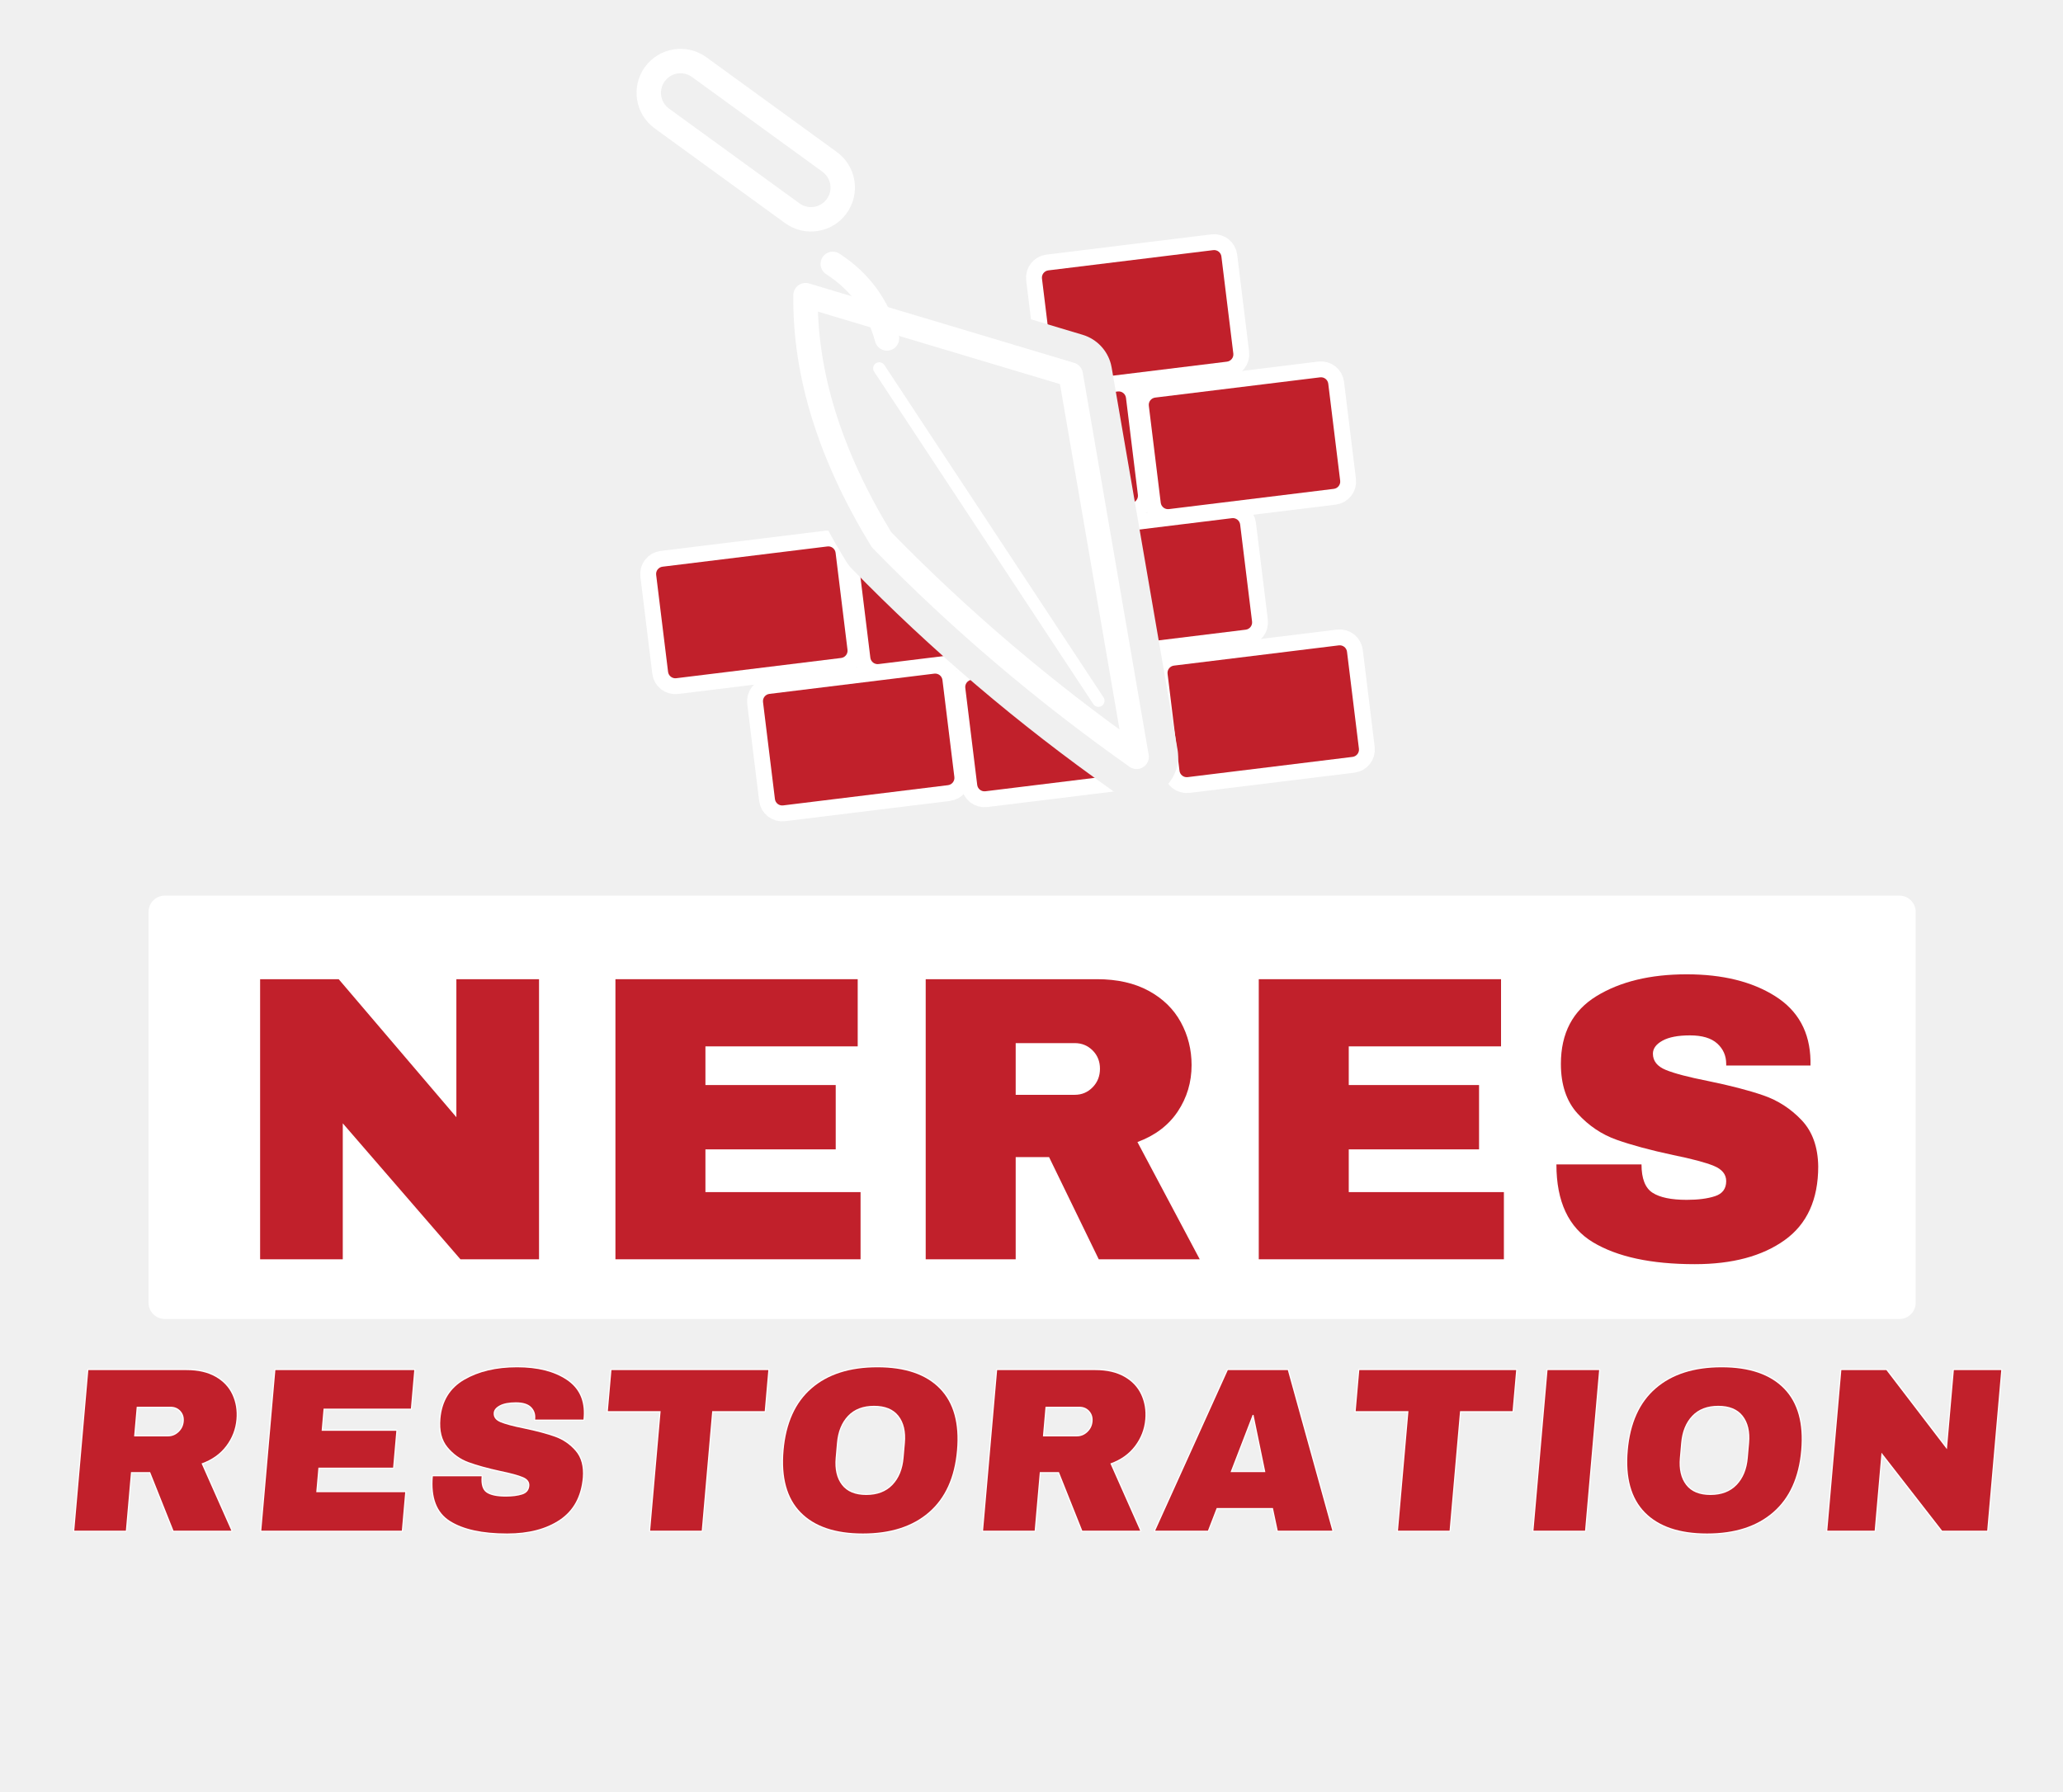
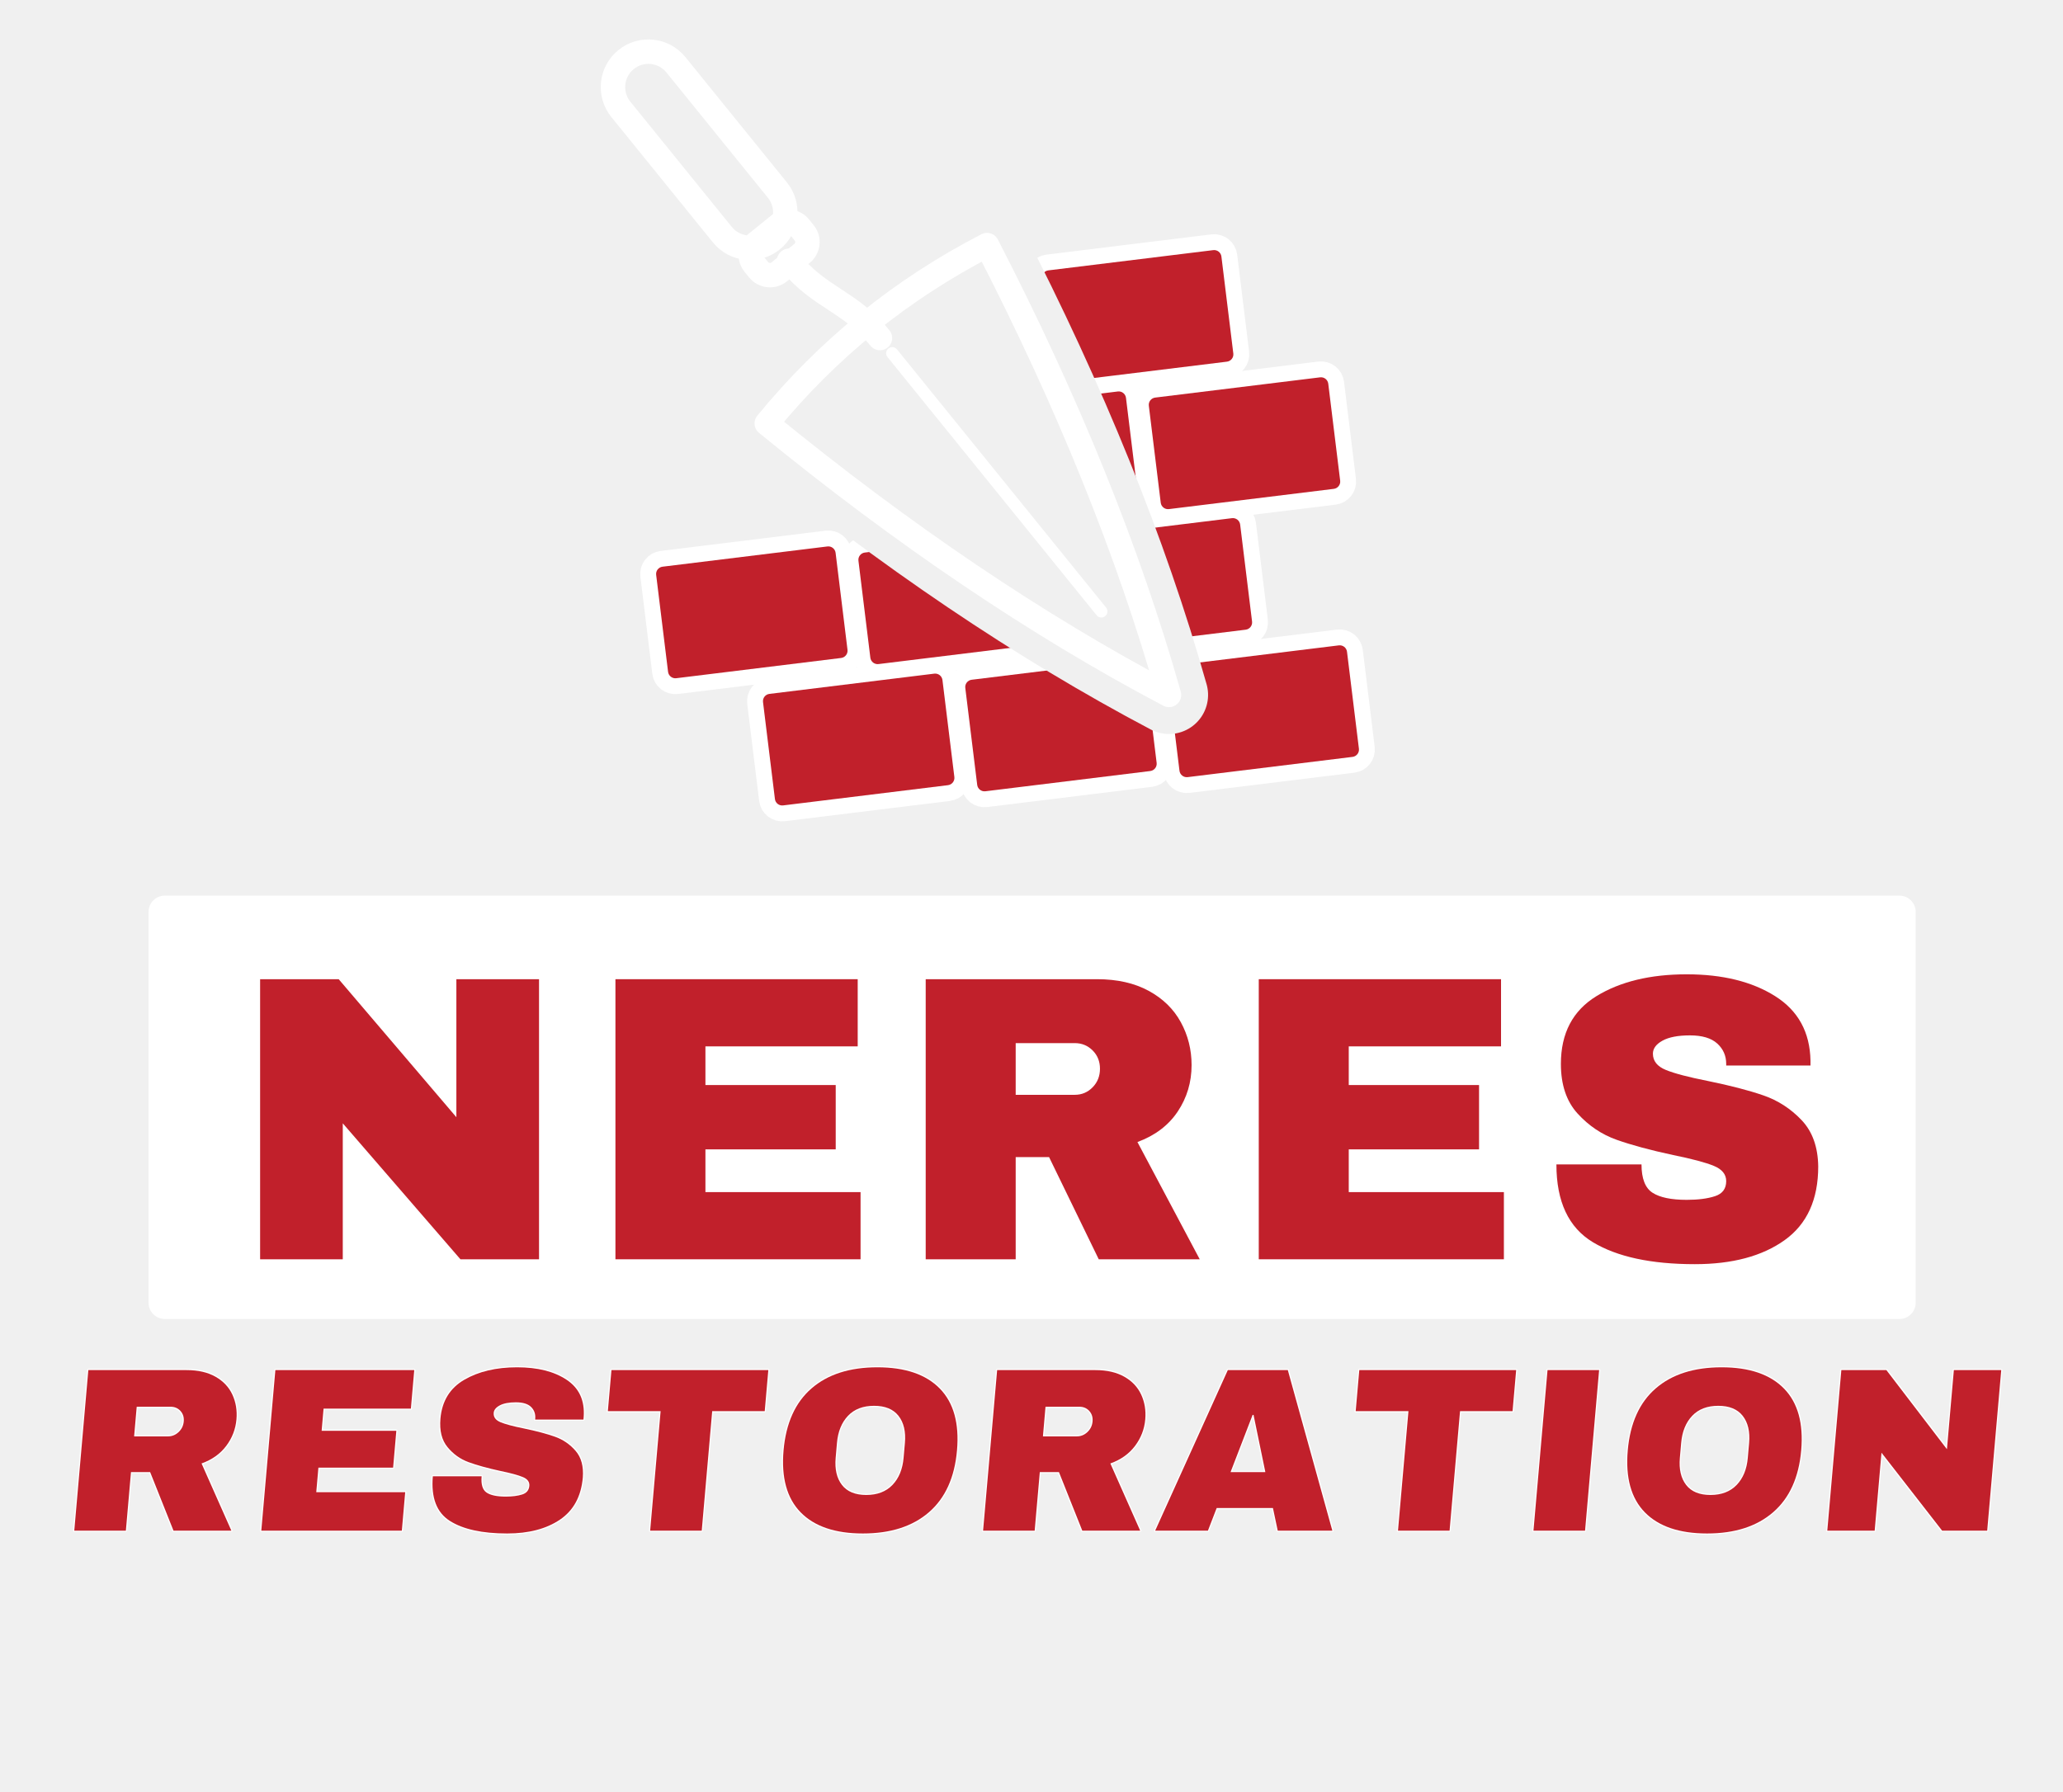
<svg xmlns="http://www.w3.org/2000/svg" viewBox="0 0 760 660" width="760" height="660" role="img" aria-label="Neres Restoration">
  <g transform="translate(225.5,6) scale(0.9) rotate(-4 170 180)">
    <mask id="tcffffff">
      <rect x="-40" y="-40" width="420" height="440" fill="#fff" />
-       <g fill="#000" stroke="#000" stroke-width="34" stroke-linejoin="round" stroke-linecap="round">
-         <path d="M84 108 L190 148 L206 306 Q152 262 108 210 Q80 156 84 108 Z" />
-         <rect x="18" y="30" width="92" height="26" rx="13" transform="rotate(40 64 43)" />
-         <g fill="none" stroke-width="40">
-           <path d="M96 96 Q112 108 116 128" fill="none" />
-         </g>
+       <g transform="translate(112,126) rotate(-35)" fill="#000" stroke="#000" stroke-width="32" stroke-linejoin="round" stroke-linecap="round">
+         <path d="M-58 0 Q0 -12 58 0 Q36 106 0 190 Q-36 106 -58 0 Z" />
+         <rect x="-21" y="-60" width="24" height="15" rx="6" />
+         <rect x="-23.5" y="-152" width="29" height="95" rx="14.5" />
+         <path d="M0 2 C0 -18 -9 -26 -9 -46" fill="none" stroke-width="46" />
      </g>
    </mask>
    <g mask="url(#tcffffff)">
      <g fill="#ffffff" stroke="#ffffff" stroke-width="13" stroke-linejoin="round">
        <rect x="222" y="268" width="74" height="46" rx="3" transform="rotate(-3 259.0 291.0)" />
        <rect x="139" y="268" width="74" height="46" rx="3" transform="rotate(-3 176.0 291.0)" />
        <rect x="56" y="268" width="74" height="46" rx="3" transform="rotate(-3 93.0 291.0)" />
        <rect x="182" y="213" width="74" height="46" rx="3" transform="rotate(-3 219.0 236.0)" />
        <rect x="99" y="213" width="74" height="46" rx="3" transform="rotate(-3 136.0 236.0)" />
        <rect x="16" y="213" width="74" height="46" rx="3" transform="rotate(-3 53.0 236.0)" />
        <rect x="222" y="158" width="74" height="46" rx="3" transform="rotate(-3 259.0 181.0)" />
        <rect x="139" y="158" width="74" height="46" rx="3" transform="rotate(-3 176.0 181.0)" />
        <rect x="182" y="103" width="74" height="46" rx="3" transform="rotate(-3 219.0 126.0)" />
      </g>
      <g fill="#c1202b">
        <rect x="222" y="268" width="74" height="46" rx="3" transform="rotate(-3 259.0 291.0)" />
        <rect x="139" y="268" width="74" height="46" rx="3" transform="rotate(-3 176.0 291.0)" />
        <rect x="56" y="268" width="74" height="46" rx="3" transform="rotate(-3 93.0 291.0)" />
        <rect x="182" y="213" width="74" height="46" rx="3" transform="rotate(-3 219.0 236.0)" />
        <rect x="99" y="213" width="74" height="46" rx="3" transform="rotate(-3 136.0 236.0)" />
        <rect x="16" y="213" width="74" height="46" rx="3" transform="rotate(-3 53.0 236.0)" />
        <rect x="222" y="158" width="74" height="46" rx="3" transform="rotate(-3 259.0 181.0)" />
        <rect x="139" y="158" width="74" height="46" rx="3" transform="rotate(-3 176.0 181.0)" />
        <rect x="182" y="103" width="74" height="46" rx="3" transform="rotate(-3 219.0 126.0)" />
      </g>
    </g>
-     <g fill="none" stroke="#ffffff" stroke-width="10" stroke-linejoin="round" stroke-linecap="round">
-       <path d="M84 108 L190 148 L206 306 Q152 262 108 210 Q80 156 84 108 Z" />
-       <rect x="18" y="30" width="92" height="26" rx="13" transform="rotate(40 64 43)" />
-       <path d="M96 96 Q112 108 116 128" fill="none" />
-       <g stroke-width="5">
-         <path d="M112 140 L192 282" fill="none" />
-       </g>
+     <g transform="translate(112,126) rotate(-35)" fill="none" stroke="#ffffff" stroke-width="10" stroke-linejoin="round" stroke-linecap="round">
+       <path d="M-58 0 Q0 -12 58 0 Q36 106 0 190 Q-36 106 -58 0 Z" />
+       <path d="M0 2 C0 -18 -9 -26 -9 -46" />
+       <rect x="-21" y="-60" width="24" height="15" rx="6" />
+       <rect x="-23.5" y="-152" width="29" height="95" rx="14.5" />
+       <path d="M0 10 L0 146" stroke-width="5" />
    </g>
  </g>
  <rect x="54.725" y="330" width="651" height="156" rx="6" fill="#ffffff" />
  <g transform="translate(84.725,464.0)">
    <g fill="#c1202b">
      <path transform="translate(0.0,0) scale(0.15,-0.15)" d="M566 0 277 334V0H74V688H267L556 349V688H759V0Z" />
      <path transform="translate(130.9,0) scale(0.15,-0.15)" d="M74 688H669V523H295V428H615V270H295V165H676V0H74Z" />
      <path transform="translate(245.2,0) scale(0.15,-0.15)" d="M594 288 747 0H499L377 251H295V0H74V688H495Q569 688 621.5 659.5Q674 631 700.5 582.5Q727 534 727 477Q727 414 693.0 363.0Q659 312 594 288ZM440 531H295V404H440Q466 404 484.0 422.5Q502 441 502 468Q502 495 484.0 513.0Q466 531 440 531Z" />
      <path transform="translate(367.9,0) scale(0.15,-0.15)" d="M74 688H669V523H295V428H615V270H295V165H676V0H74Z" />
      <path transform="translate(482.2,0) scale(0.15,-0.15)" d="M667 488V476H460V480Q460 510 438.0 530.0Q416 550 371 550Q327 550 303.5 537.0Q280 524 280 505Q280 478 312.0 465.0Q344 452 415 438Q498 421 551.5 402.5Q605 384 645.0 342.0Q685 300 686 228Q686 106 603.5 47.0Q521 -12 383 -12Q222 -12 132.5 42.0Q43 96 43 233H252Q252 181 279.0 163.5Q306 146 363 146Q405 146 432.5 155.0Q460 164 460 192Q460 217 429.5 229.5Q399 242 330 256Q246 274 191.0 293.5Q136 313 95.0 358.0Q54 403 54 480Q54 593 141.5 646.5Q229 700 363 700Q495 700 580.0 646.5Q665 593 667 488Z" />
    </g>
  </g>
  <g transform="translate(21,564.0)">
    <g transform=" skewX(-5)">
      <g fill="#ffffff" stroke="#ffffff" stroke-width="10" stroke-linejoin="round">
        <path transform="translate(0.0,0) scale(0.086,-0.086)" d="M594 288 747 0H499L377 251H295V0H74V688H495Q569 688 621.5 659.5Q674 631 700.5 582.5Q727 534 727 477Q727 414 693.0 363.0Q659 312 594 288ZM440 531H295V404H440Q466 404 484.0 422.5Q502 441 502 468Q502 495 484.0 513.0Q466 531 440 531Z" />
        <path transform="translate(68.9,0) scale(0.086,-0.086)" d="M74 688H669V523H295V428H615V270H295V165H676V0H74Z" />
        <path transform="translate(133.0,0) scale(0.086,-0.086)" d="M667 488V476H460V480Q460 510 438.0 530.0Q416 550 371 550Q327 550 303.5 537.0Q280 524 280 505Q280 478 312.0 465.0Q344 452 415 438Q498 421 551.5 402.5Q605 384 645.0 342.0Q685 300 686 228Q686 106 603.5 47.0Q521 -12 383 -12Q222 -12 132.5 42.0Q43 96 43 233H252Q252 181 279.0 163.5Q306 146 363 146Q405 146 432.5 155.0Q460 164 460 192Q460 217 429.5 229.5Q399 242 330 256Q246 274 191.0 293.5Q136 313 95.0 358.0Q54 403 54 480Q54 593 141.5 646.5Q229 700 363 700Q495 700 580.0 646.5Q665 593 667 488Z" />
        <path transform="translate(197.1,0) scale(0.086,-0.086)" d="M470 512V0H249V512H23V688H695V512Z" />
        <path transform="translate(261.2,0) scale(0.086,-0.086)" d="M788 344Q788 170 691.0 79.0Q594 -12 416 -12Q238 -12 141.5 78.5Q45 169 45 344Q45 519 141.5 609.5Q238 700 416 700Q594 700 691.0 609.0Q788 518 788 344ZM271 376V312Q271 239 308.0 196.0Q345 153 416 153Q487 153 524.5 196.0Q562 239 562 312V376Q562 449 524.5 492.0Q487 535 416 535Q345 535 308.0 492.0Q271 449 271 376Z" />
        <path transform="translate(334.8,0) scale(0.086,-0.086)" d="M594 288 747 0H499L377 251H295V0H74V688H495Q569 688 621.5 659.5Q674 631 700.5 582.5Q727 534 727 477Q727 414 693.0 363.0Q659 312 594 288ZM440 531H295V404H440Q466 404 484.0 422.5Q502 441 502 468Q502 495 484.0 513.0Q466 531 440 531Z" />
        <path transform="translate(403.7,0) scale(0.086,-0.086)" d="M535 0 506 97H265L236 0H10L261 688H518L769 0ZM311 251H460L388 496H384Z" />
        <path transform="translate(472.6,0) scale(0.086,-0.086)" d="M470 512V0H249V512H23V688H695V512Z" />
        <path transform="translate(536.7,0) scale(0.086,-0.086)" d="M84 0V688H305V0Z" />
        <path transform="translate(572.2,0) scale(0.086,-0.086)" d="M788 344Q788 170 691.0 79.0Q594 -12 416 -12Q238 -12 141.5 78.5Q45 169 45 344Q45 519 141.5 609.5Q238 700 416 700Q594 700 691.0 609.0Q788 518 788 344ZM271 376V312Q271 239 308.0 196.0Q345 153 416 153Q487 153 524.5 196.0Q562 239 562 312V376Q562 449 524.5 492.0Q487 535 416 535Q345 535 308.0 492.0Q271 449 271 376Z" />
        <path transform="translate(645.8,0) scale(0.086,-0.086)" d="M566 0 277 334V0H74V688H267L556 349V688H759V0Z" />
      </g>
      <g fill="#c1202b">
        <path transform="translate(0.0,0) scale(0.086,-0.086)" d="M594 288 747 0H499L377 251H295V0H74V688H495Q569 688 621.5 659.5Q674 631 700.5 582.5Q727 534 727 477Q727 414 693.0 363.0Q659 312 594 288ZM440 531H295V404H440Q466 404 484.0 422.5Q502 441 502 468Q502 495 484.0 513.0Q466 531 440 531Z" />
        <path transform="translate(68.9,0) scale(0.086,-0.086)" d="M74 688H669V523H295V428H615V270H295V165H676V0H74Z" />
        <path transform="translate(133.0,0) scale(0.086,-0.086)" d="M667 488V476H460V480Q460 510 438.0 530.0Q416 550 371 550Q327 550 303.5 537.0Q280 524 280 505Q280 478 312.0 465.0Q344 452 415 438Q498 421 551.5 402.5Q605 384 645.0 342.0Q685 300 686 228Q686 106 603.5 47.0Q521 -12 383 -12Q222 -12 132.5 42.0Q43 96 43 233H252Q252 181 279.0 163.5Q306 146 363 146Q405 146 432.5 155.0Q460 164 460 192Q460 217 429.5 229.5Q399 242 330 256Q246 274 191.0 293.5Q136 313 95.0 358.0Q54 403 54 480Q54 593 141.5 646.5Q229 700 363 700Q495 700 580.0 646.5Q665 593 667 488Z" />
        <path transform="translate(197.1,0) scale(0.086,-0.086)" d="M470 512V0H249V512H23V688H695V512Z" />
        <path transform="translate(261.2,0) scale(0.086,-0.086)" d="M788 344Q788 170 691.0 79.0Q594 -12 416 -12Q238 -12 141.5 78.5Q45 169 45 344Q45 519 141.5 609.5Q238 700 416 700Q594 700 691.0 609.0Q788 518 788 344ZM271 376V312Q271 239 308.0 196.0Q345 153 416 153Q487 153 524.5 196.0Q562 239 562 312V376Q562 449 524.5 492.0Q487 535 416 535Q345 535 308.0 492.0Q271 449 271 376Z" />
        <path transform="translate(334.8,0) scale(0.086,-0.086)" d="M594 288 747 0H499L377 251H295V0H74V688H495Q569 688 621.5 659.5Q674 631 700.5 582.5Q727 534 727 477Q727 414 693.0 363.0Q659 312 594 288ZM440 531H295V404H440Q466 404 484.0 422.5Q502 441 502 468Q502 495 484.0 513.0Q466 531 440 531Z" />
        <path transform="translate(403.7,0) scale(0.086,-0.086)" d="M535 0 506 97H265L236 0H10L261 688H518L769 0ZM311 251H460L388 496H384Z" />
        <path transform="translate(472.6,0) scale(0.086,-0.086)" d="M470 512V0H249V512H23V688H695V512Z" />
        <path transform="translate(536.7,0) scale(0.086,-0.086)" d="M84 0V688H305V0Z" />
        <path transform="translate(572.2,0) scale(0.086,-0.086)" d="M788 344Q788 170 691.0 79.0Q594 -12 416 -12Q238 -12 141.5 78.5Q45 169 45 344Q45 519 141.5 609.5Q238 700 416 700Q594 700 691.0 609.0Q788 518 788 344ZM271 376V312Q271 239 308.0 196.0Q345 153 416 153Q487 153 524.5 196.0Q562 239 562 312V376Q562 449 524.5 492.0Q487 535 416 535Q345 535 308.0 492.0Q271 449 271 376Z" />
        <path transform="translate(645.8,0) scale(0.086,-0.086)" d="M566 0 277 334V0H74V688H267L556 349V688H759V0Z" />
      </g>
    </g>
  </g>
</svg>
